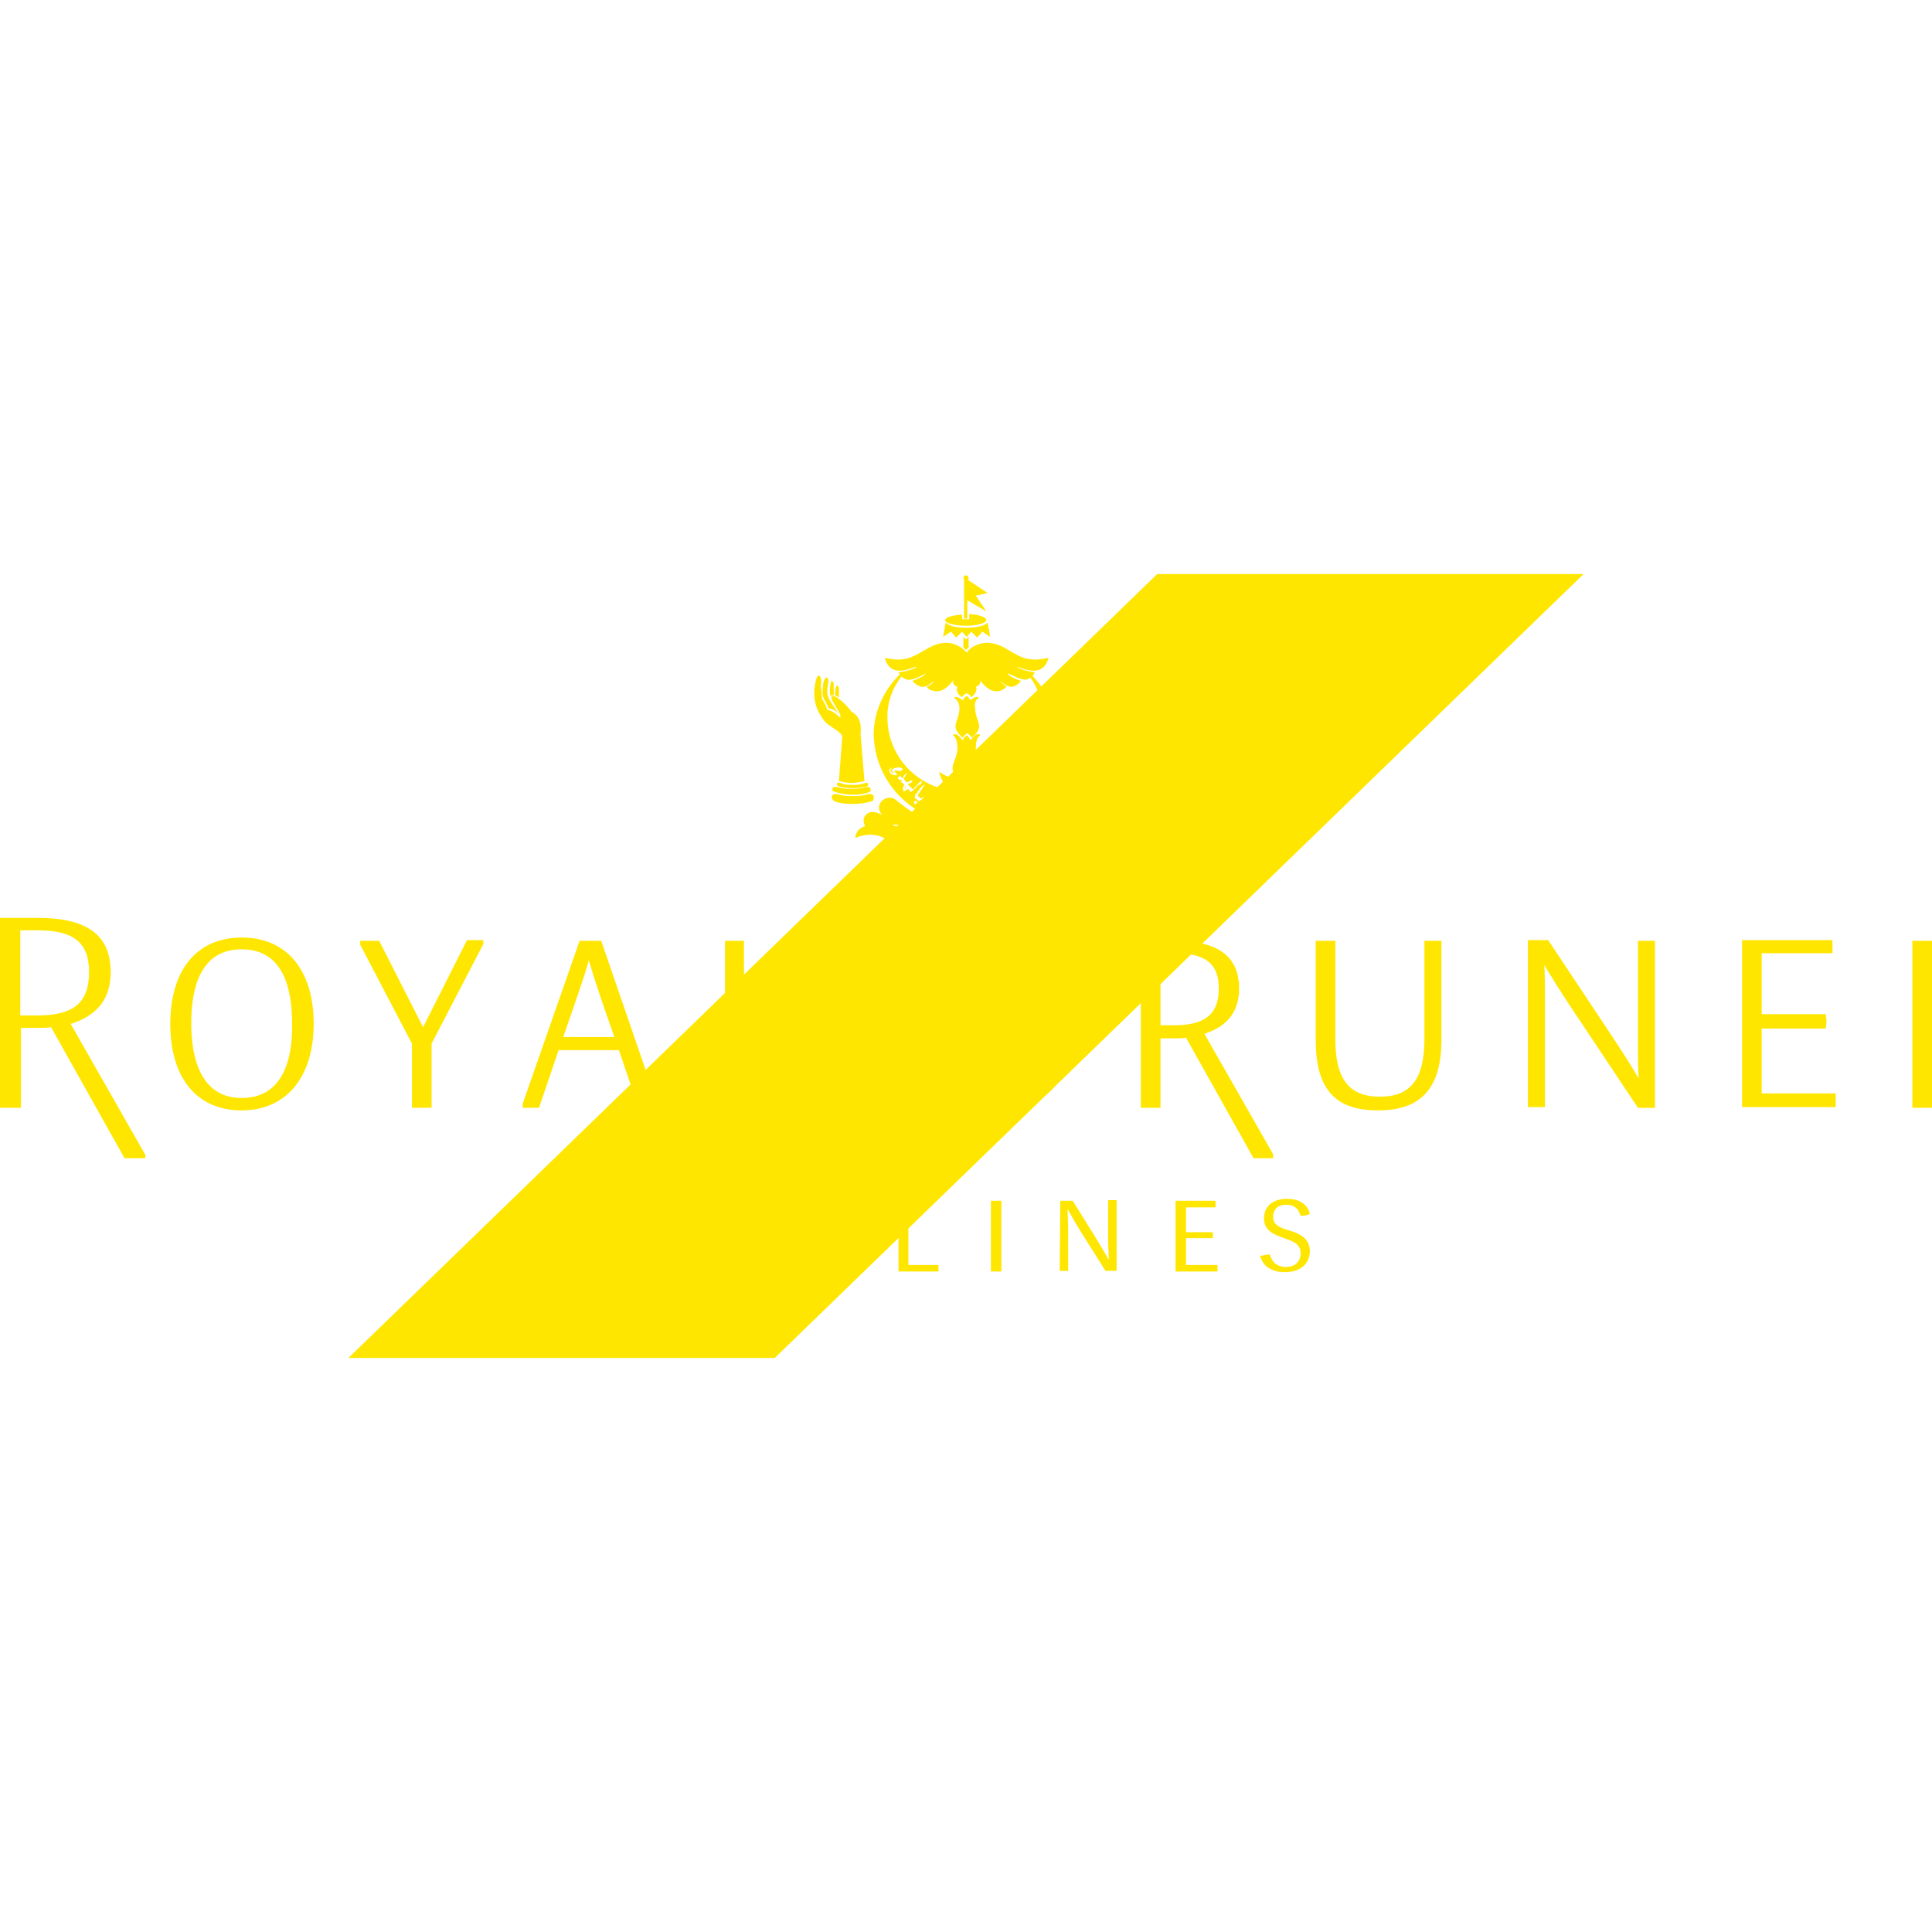
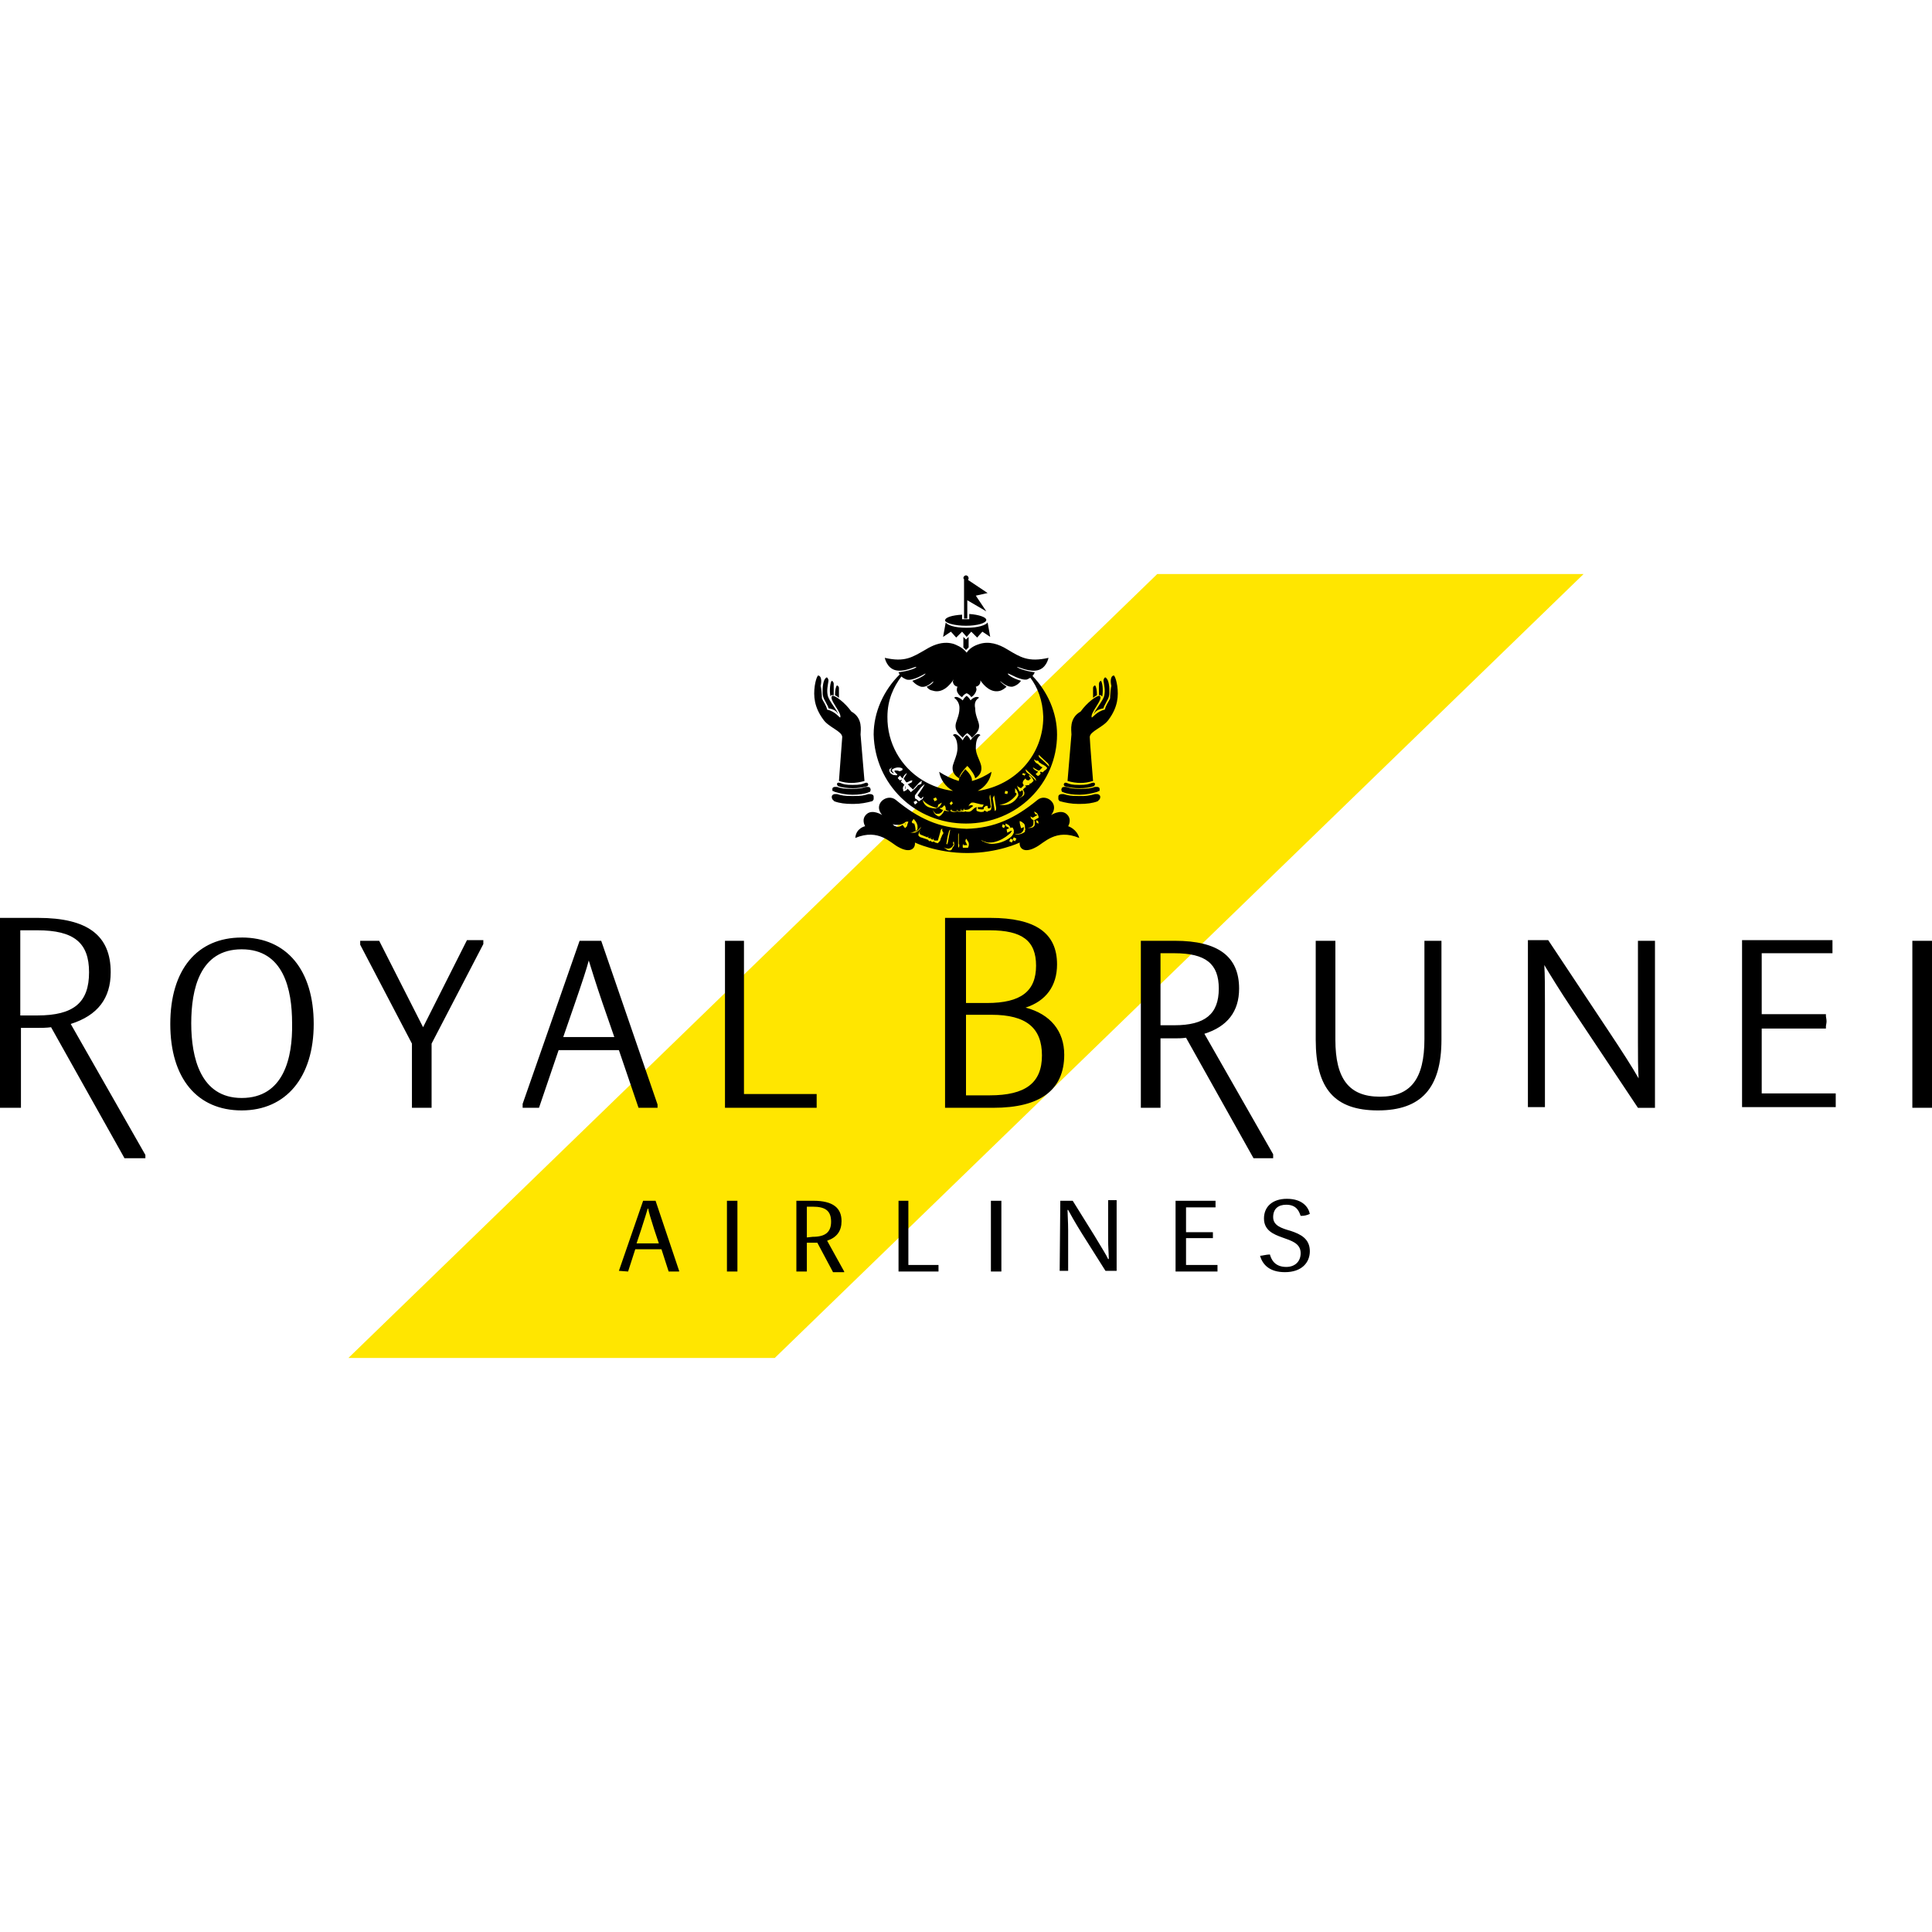
- <svg xmlns="http://www.w3.org/2000/svg" role="img" viewBox="0 0 64 64" fill="#ffe600">
-   <path d="M25.665 44.984H11.542l26.793-25.968h14.123z" clip-path="url(#XMLID_11_)" />
-   <path d="M32 19.059a.093.093 0 0 0-.087.087s0 .021.022.043v1.302h.108v-.607l.63.368-.348-.52.391-.087-.65-.434c.02-.022.02-.043.02-.065a.093.093 0 0 0-.086-.087zm.108 1.28v.173h-.238v-.151c-.326.021-.564.087-.564.195.022.087.325.173.694.173.369 0 .672-.086.672-.195 0-.086-.238-.173-.564-.195zm-.78.282-.087.477.26-.173.174.195.195-.195.152.173.152-.173.195.195.173-.195.26.173-.086-.477c-.065.087-.304.174-.694.174-.413 0-.63-.087-.694-.174zm.585.477v.347l.087.087.087-.087v-.347l-.087.087Zm-.547.196c-.242-.007-.478.087-.69.217-.455.26-.694.433-1.366.281 0 0 .065.348.369.413s.672-.152.672-.109c.022.022-.217.13-.586.174.01.027.024.05.038.072-.526.519-.862 1.243-.862 1.989.043 1.649 1.367 2.95 3.059 2.95 1.692 0 3.016-1.323 3.016-2.95 0-.723-.315-1.425-.813-1.94a.358.358 0 0 0 .075-.121c-.347-.043-.586-.152-.586-.174.022-.021.39.174.673.109.304-.065.368-.413.368-.413-.672.152-.932-.021-1.366-.281-.282-.174-.608-.283-.933-.174-.065.022-.282.087-.412.282-.152-.195-.37-.26-.413-.282a.843.843 0 0 0-.243-.043zm2.03 1.018c.062.01.418.237.622.197.02-.01.065-.027.114-.058.236.315.409.736.428 1.294 0 1.258-.911 2.256-2.148 2.452h-.021a.845.845 0 0 0 .455-.63c-.195.13-.412.24-.65.304.021-.13-.11-.282-.218-.39-.066.082-.156.19-.196.293-.01-.09.136-.276.261-.402.13.13.26.326.26.412.023-.021.261-.13.196-.433-.043-.174-.174-.37-.174-.564 0-.283.065-.37.152-.434-.108-.13-.304.13-.325.173a.394.394 0 0 0-.13-.173.456.456 0 0 0-.13.173c-.022-.022-.217-.304-.326-.173.065.043.152.151.152.434 0 .195-.109.412-.152.564-.064.276.163.406.213.431a.267.267 0 0 0-.018.09 2.536 2.536 0 0 1-.65-.305c.043.26.216.5.455.63h-.022a2.568 2.568 0 0 1-.976-.347c-.043.022-.043.065-.043.108-.022.022-.043.022-.087.043h-.022c-.065.087-.13.152-.217.217l-.021.022s-.022 0-.022-.022l-.043-.043-.022-.022-.022-.022-.022.022-.021.022-.087.043c-.022-.021-.022-.043-.022-.065-.021-.043 0-.087.022-.13l.022-.022-.065-.065-.044-.022v-.043l.022-.021v-.022l-.065.022-.065-.066v-.021l.021-.022.022-.022.022-.021h.022v.021l.065.065.021-.021v-.022c.022-.021.022-.043.044-.065l.043-.043.043-.022-.065.108-.043.065v.022l.022.022.043.065.022.022h.021c.066-.022.11-.065.174-.065 0 .043-.022.086-.065.086-.022.022-.044.022-.087.044l.022.021.043.044c0 .021.022.022.044.043l.065.065.195-.217c.043-.043.087-.064.13-.086a2.426 2.426 0 0 1-1.171-2.105c0-.565.207-.998.463-1.335.065.06.138.085.166.099.217.065.607-.196.63-.196.02.022-.153.152-.435.239a.606.606 0 0 0 .282.195c.217.044.39-.174.412-.174.022.022-.087.13-.217.174a.266.266 0 0 0 .196.13c.325.109.585-.195.694-.368 0 .021-.022.043-.022.064a.18.18 0 0 0 .152.174s-.022.044-.022.109c0 .086.087.195.174.238a.305.305 0 0 1 .152-.13c.065.022.13.087.152.13a.385.385 0 0 0 .173-.238c0-.065-.022-.109-.022-.109a.18.18 0 0 0 .15-.21c.117.176.366.443.675.34a.614.614 0 0 0 .195-.13 1.345 1.345 0 0 1-.217-.174c.022-.021.195.196.412.174a.483.483 0 0 0 .282-.195c-.303-.087-.455-.217-.434-.239h.008zm-6.299.066s-.065.065-.108.348c-.044.325-.022.694.281 1.106.174.26.63.39.63.585l-.109 1.454c.152.044.282.065.412.065s.282-.021.434-.065l-.13-1.54c0-.13.087-.542-.304-.76-.217-.303-.542-.542-.629-.52-.152.087.326.564.26.716-.02.021-.151-.195-.433-.26-.044-.174-.13-.26-.174-.37 0-.086-.021-.368-.043-.411.043-.174.022-.348-.087-.348zm9.806 0c-.109 0-.13.174-.087.348-.022.043-.043.325-.043.412-.044.108-.13.195-.174.368-.282.066-.412.282-.434.26-.065-.151.413-.628.26-.715-.086-.022-.411.217-.628.52-.39.218-.304.63-.304.76l-.13 1.54c.152.044.303.065.434.065.13 0 .26-.021.412-.065 0 0-.109-1.323-.109-1.454 0-.195.456-.325.63-.585.303-.412.325-.781.281-1.106-.043-.283-.108-.348-.108-.348zm-.288.06c-.016.001-.06.043-.06.114.023.173.066.304.023.499-.044.173-.326.499-.347.607.043-.065.086-.151.325-.195 0-.043.043-.109.065-.152.044-.108.13-.173.13-.39 0-.26-.043-.434-.13-.478 0-.004-.002-.006-.006-.005zm-9.233 0c-.002 0-.003.003-.003.005-.087.044-.13.218-.13.478 0 .217.086.282.13.39.021.044.065.109.065.152.239.044.282.13.325.195-.021-.108-.303-.433-.347-.607-.043-.195 0-.326.022-.5 0-.075-.05-.118-.062-.113zm.17.114c-.043.043-.086.282-.043.52 0 0 .022-.064.065-.043h.044v-.369c0-.087-.065-.108-.065-.108zm8.917 0s-.065.021-.065.108v.37h.043c.022-.022.044.043.066.043.043-.24 0-.478-.044-.521zm-8.743.152c-.043.043-.065.173-.065.325a.675.675 0 0 1 .13.087v-.326c0-.065-.065-.086-.065-.086zm8.548 0s-.065.021-.065.086v.326a.674.674 0 0 1 .13-.087c0-.152-.022-.282-.065-.325zm-4.252.347a.406.406 0 0 0-.13.152c-.044-.044-.218-.174-.283-.087a.407.407 0 0 1 .174.347c0 .26-.13.434-.13.586 0 .173.108.26.239.39a.5.5 0 0 1 .151-.152c.065.044.13.11.152.152.13-.13.239-.217.239-.39 0-.152-.13-.325-.13-.586-.044-.195.043-.304.13-.347-.087-.087-.26.043-.282.087a.44.44 0 0 0-.13-.152zm2.386 1.952.304.282a.166.166 0 0 1 .043.109c-.108-.109-.195-.195-.303-.282-.044-.043-.044-.065-.044-.109zm-.152.152c.022.022.043.022.065.044h.065c.022.021.022.043.044.043h-.022c.022.022.044.022.065.043l.065.044h.022l.022.021.043.022.065.065a.17.17 0 0 1-.087.087l-.021.022-.022.021c-.022.022-.043.022-.065 0h-.043l.021.066-.065.065h-.043l-.022-.022-.022-.022-.021-.021h.021l.065-.066-.021-.021h-.022c-.021-.022-.043-.022-.065-.044-.022-.022-.043-.021-.043-.043l-.022-.043.065.043.043.022c.022.021.044.022.065.043h.044l.108-.108c-.043 0-.086-.044-.152-.109l-.043-.022c-.043-.021-.065-.065-.087-.108zm-4.699.264c-.01.007-.014.024-.03.04-.022.022-.022.043-.022.043v.044c0 .022.022.021.022.021l.043.044h.044l-.044-.044c-.021-.021-.022-.043-.022-.065 0 0 0-.021.022-.021a.332.332 0 0 1 .282-.044l.044.022v.043l-.022.022c-.022 0-.043.022-.065.022h-.022c-.043-.022-.065-.022-.108-.022h-.044v.043l.022.022.022.022.021.022.022.021v.022H29.7l-.043.022.022-.022h-.065c-.022 0-.044-.022-.066-.022l-.021-.021c-.022-.022-.044-.022-.044-.044s-.021-.021-.021-.043v-.044c0-.022.021-.043.043-.043l.022-.022c.016 0 .02-.012.03-.018zm4.417.062.304.282a.166.166 0 0 1 .043.108 1.872 1.872 0 0 0-.303-.282.166.166 0 0 1-.044-.108zm-.087.13c.022 0 .044 0 .044.022h.022c.021 0 .021-.022.021-.022v.022l-.043.086v-.043h-.044l-.021-.022v-.021c.021 0 .021-.022.021-.022zm.196.065c.021 0 .043.021.065.043a.3.3 0 0 1 .065.087c.021.022.022.044.022.065l-.066.065c-.021.022-.043.022-.065.022v.043c-.043 0-.108.022-.151.022l.043.044-.043.021-.022.022-.044.043c.022.022.022.065.044.087v.044c0 .021 0 .043-.022.064l-.022.022c-.043.022-.065.044-.108.065h-.022c.044-.021.087-.043.109-.087.021-.021.021-.043.021-.064v-.066l-.021-.043-.065.043h-.022a.536.536 0 0 1-.087-.195c.022.043.087.065.13.087l.044-.043.021-.022.022-.022V26c-.021-.021-.043-.065-.022-.108l.022-.043.065-.066c0 .022 0 .022.022.044.021.021.043.022.065.022.022 0 .043 0 .043-.022l.022-.022.022-.022c-.022-.021-.022-.043-.044-.043 0-.022-.021-.043-.021-.065zm-6.291.25c-.087-.007-.08.08-.023.119.13.043.304.065.478.065.173 0 .325-.022.477-.065.065-.022.043-.152-.065-.109-.109.043-.174.065-.412.065-.239 0-.304-.022-.412-.065a.192.192 0 0 0-.043-.01zm8.416 0a.193.193 0 0 0-.043.01c-.108.043-.173.065-.412.065-.238 0-.303-.022-.412-.065-.108-.043-.13.087-.065.109.152.043.304.065.477.065.174 0 .347-.022.478-.065.056-.038.064-.126-.023-.118zm-2.234.032v.022zm-3.341.022c-.065.13-.152.238-.239.368l.022.022.022.022.043.043.044.022.022-.043c.021 0 .021-.022.043-.022 0 .022-.022.043-.022.065l-.021.021c-.022 0-.022.022-.044.022l-.022.022-.043.022-.044-.044-.064-.043c-.022 0-.022-.022-.022-.043v-.066l.195-.26c.043-.043.087-.087.13-.108zm-.629.043c-.021.065-.021.087 0 .13V26.045zm-2.343.044c-.043 0-.087.021-.087.064v.066c.065.021.087.043.109.043.151.043.347.087.542.087h.022c.195 0 .39-.022.542-.087.022 0 .044-.022.044-.043 0-.022.021-.044 0-.066 0-.043-.044-.064-.087-.064h-.065c-.13.043-.196.064-.478.064-.26 0-.347-.021-.477-.064h-.022zm7.593 0c-.043 0-.087.021-.087.064-.021.022 0 .044 0 .066 0 .021.022.043.044.043.152.065.347.087.542.087h.022c.195 0 .39-.044.542-.087.022 0 .044-.022.109-.043v-.066c0-.043-.044-.064-.087-.064h-.065c-.13.043-.217.064-.477.064-.282 0-.347-.021-.478-.064h-.022zm-1.627.043a.348.348 0 0 1 .109.238.543.543 0 0 1-.63.304c.196 0 .412-.13.564-.325v-.043c0-.022-.021-.022-.043-.022v-.022zm-.325.087.087.021-.022.087-.087-.021zm-5.641.108c-.065 0-.108.044-.108.087 0 .022 0 .043.021.086l.065.066c.174.065.37.087.586.087h.065c.217 0 .434-.044.586-.087.022 0 .043-.022.065-.066v-.086c0-.065-.065-.087-.108-.087h-.066c-.151.044-.217.065-.52.065-.282 0-.369-.021-.52-.065h-.023zm7.506 0c-.043 0-.108.022-.108.087v.086c.022.044.043.066.065.066.152.043.369.087.586.087h.065c.217 0 .412-.022.586-.087l.065-.066c.022-.043.021-.064.021-.086 0-.043-.043-.087-.108-.087h-.065a1.513 1.513 0 0 1-.52.065c-.304 0-.37-.021-.521-.065h-.022zm-2.364.022.043.347c0 .043 0 .087-.021.152-.022.022-.044.021-.087.043h-.022v.022h-.022l-.086-.043-.022.043h-.022c-.065.021-.13 0-.195-.022l-.022-.021v-.066c0-.021 0-.021.022-.043-.044 0-.087.022-.13.065-.044.043-.087.087-.152.087h-.044c-.021 0-.043 0-.065-.022l-.021.022h-.044c-.022 0-.043 0-.065-.022v.022h-.087c-.021 0-.043-.022-.065-.022 0 .022-.021.022-.021.022h-.022a.21.21 0 0 1-.172-.027c.003-.02.022-.04.042-.06v.044a.23.23 0 0 0 .173.021c0-.022.022-.043.022-.065v.044l.022.021H31.826c0-.022 0-.043.022-.087v.066h.065c0-.022 0-.044.022-.066 0 .022 0 .044.022.044h.021c.044 0 .109 0 .152-.044.022-.021.065-.043.087-.065l.022-.022-.044-.021c-.043 0-.086 0-.108.043 0-.021.021-.065.043-.086.022-.022.044-.044.065-.044h.065l.087.022c.087.022.152.043.239.043l-.044.087H32.391v.043l.021.022c.065 0 .109.022.174 0v-.022c0-.021 0-.043.022-.043l.043-.044h.065c0 .022 0 .066.022.087.021 0 .043 0 .065-.021 0 0 .022-.022.022-.044-.022-.086-.022-.195-.044-.282v-.021c0-.022 0-.066.022-.087zm.13.021.065.413c0 .043 0 .086-.043.108-.022-.13-.044-.26-.066-.412 0-.044.022-.065.044-.109zm-1.93.066.042.086-.087.044-.043-.087zm-1.56.012c-.244.02-.464.297-.22.573 0 0-.304-.195-.499-.043-.217.174-.065.412-.065.412s-.304.065-.326.39c.781-.325 1.172.174 1.432.304.39.217.564.044.543-.151 0 0 .716.347 1.735.347 1.02 0 1.736-.347 1.736-.347-.022.195.152.368.542.151.26-.13.651-.629 1.432-.303-.086-.304-.369-.39-.369-.39s.152-.24-.065-.413c-.195-.152-.499.043-.499.043.304-.369-.173-.737-.455-.498-.738.607-1.432.932-2.343.954-.912-.022-1.606-.347-2.343-.954a.319.319 0 0 0-.236-.075zm1.125.075c.109.13.282.216.456.26.021-.022.043-.022.043-.044 0-.021.022-.021 0-.043l.022-.022c.043-.022.065-.043.108-.065-.021.087-.086.152-.195.195a.78.78 0 0 1-.238-.043.313.313 0 0 1-.196-.238zm-.217.021.043.065-.086.065-.044-.087zm1.172.022.043.065-.065.065-.043-.065zm-.24.13c.044.043.045.087.045.13v.022c.033.017.08.033.12.04a.028.028 0 0 1-.012.003c-.065 0-.109 0-.152-.021-.022.043-.043.086-.087.13l-.043.043c-.022 0-.022.022-.043.022-.022 0-.044 0-.066-.022a.261.261 0 0 1-.108-.109l-.022-.043v-.043c0 .043.022.065.043.086l.044.044h.109c.043-.022.086-.043.108-.087l.022-.043c-.044 0-.065-.022-.109-.044v-.021c.065.021.087-.022.152-.087zm-.064.13h.022zm1.475.022h.022zm1.562.065h.022c.043.021.065.043.087.065a.308.308 0 0 1 .043.13l-.152.087c.022.022.022.065.022.087 0 .065 0 .087-.022.108-.021.022-.043.044-.065.044-.065.021-.13.021-.173 0 .043.021.108 0 .151-.022.022-.022.044-.022.044-.044.021-.021.022-.065.022-.108v-.065c-.022-.022-.044-.022-.066-.044-.021-.021-.021-.064-.043-.086l.087.043c.043-.022.108-.065.152-.087-.022-.021-.044-.021-.065-.021zm-3.992.238.022.022a.454.454 0 0 1 .087.13c0 .022.021.044.021.087v.087c0 .021-.021.043-.043.065l-.021.022h.021a.66.66 0 0 0 .159-.154l-.007.024-.043.151c0 .044 0 .065.043.087.065.022.152.065.217.087l.044-.043c0 .021-.023.021-.023.043 0 0 0 .022.023.022.021 0 .043.021.043.021.021-.022.021-.043.043-.043-.022.022-.022.021-.022.043.022.022.044.022.066.044 0-.022.021-.044.043-.044-.022.022-.022.044 0 .044 0 .021.022.021.043.021h.087l.087-.303c0-.044.022-.066.043-.087h.022c-.022.043 0 .086.022.108.021.044 0 .065-.022.087l-.065.152v.022c-.022.043-.044.065-.087.108-.022 0-.065-.021-.087-.021-.021-.022-.043-.022-.043-.044l-.022.022h-.043c-.022 0-.022-.022-.044-.044l-.021.022c-.022 0-.022 0-.043-.022l-.023-.021-.021-.022s-.022.022-.022 0l-.195-.065c-.022 0-.043-.022-.065-.043-.022-.022-.022-.044 0-.087l.065-.195c-.022.043-.044.065-.087.108a.234.234 0 0 1-.152.065h-.13c.065 0 .109-.022.174-.043h.022v-.044a.771.771 0 0 0-.044-.217c-.022 0-.043 0-.065-.021-.022-.022-.022-.044 0-.065zm4.057.044.065.022.022.086-.065-.021zm-.542.022c.043.021.065.021.108.065.044.022.066.065.066.13 0 .022 0 .065.021.087-.022 0-.021.021-.021.065 0 .021-.022.022-.044.043l-.043.022a.362.362 0 0 1-.26.021c.065 0 .13 0 .195-.021.087-.044.13-.13.108-.217-.021.022-.043.043-.087.043l-.021-.087a.369.369 0 0 1-.022-.151zm-3.688.021-.044.13v.022l-.065.065-.086-.108a.247.247 0 0 1-.174.065c-.022 0-.044-.022-.065-.022-.022 0-.043-.022-.065-.043l-.022-.022c.065.022.13.022.174.022a.41.41 0 0 0 .173-.044c.022 0 .022-.021.044-.021l.021-.022c.022-.022.065-.022.109-.022zm-.109.065.022.044v-.044zm3.32 0c.086.022.152.065.173.152.022-.022.044-.021.065-.021.022.021.022.043.044.086v.087a.474.474 0 0 1-.065.109l-.044.043a1.05 1.05 0 0 1-.629.217.616.616 0 0 1-.282-.087h-.022l-.043-.043c.065.043.152.065.217.087.087 0 .174 0 .239-.022.173-.044.325-.13.455-.239.022-.022.065-.043.087-.087 0-.021.022-.021.022-.043h-.022l-.13.065-.022-.108.087-.044c-.022-.022-.065-.043-.109-.065zm.542 0v.022h.022zm-.63.022.088.043-.044.087-.065-.043zm-1.735.174-.065.347a.402.402 0 0 1-.043.151l-.022-.021c.022-.152.044-.282.087-.412 0-.022.022-.044.043-.065zm.282.108v.369c.022.022.022.065 0 .13l-.021-.043v-.39c0-.023.021-.044.021-.066zm1.823.152.086.043-.043.087-.07-.035-.038.079-.087-.044.043-.087.07.035zm-.04.078-.004.009.018.008.004-.008zM32 27.78c.022.022.043.044.043.065.065.066.066.152.022.239h-.152s-.021 0-.021-.022v-.043c0-.022 0-.043.021-.065v.043h.13l-.065-.13c0-.022.022-.065.022-.087zm-.412.087c.021.043.021.065.021.109 0 .043-.021.065-.043.086l-.022.044-.021.043c-.022 0-.022.022-.044.022h-.065c-.043-.022-.065-.044-.108-.065l-.022-.022-.022-.022a.166.166 0 0 0 .109.044c.043.021.086 0 .13-.022.043-.022.065-.065.087-.108 0-.022-.022-.044-.022-.044 0-.021.022-.043.022-.065zM0 30.406v6.291h.694V34.05h.5c.173 0 .347 0 .498-.022L4.1 38.324l.022.043h.694v-.108L2.343 33.92c.89-.282 1.324-.846 1.324-1.714 0-1.215-.76-1.8-2.409-1.8zm31.306 0v6.291h1.605c1.54 0 2.343-.586 2.343-1.758 0-.78-.455-1.344-1.28-1.561.673-.217 1.042-.716 1.042-1.432 0-1.042-.717-1.54-2.213-1.54zm-30.634.411h.564c1.215 0 1.714.413 1.714 1.389 0 .998-.499 1.432-1.714 1.432H.672Zm31.328 0h.78c1.086 0 1.541.348 1.541 1.172 0 .846-.499 1.237-1.627 1.237H32Zm-23.994.24c-1.476 0-2.365 1.062-2.365 2.863 0 1.8.89 2.864 2.365 2.864s2.386-1.107 2.386-2.864c0-1.779-.89-2.864-2.386-2.864zm7.463.086-1.454 2.885-1.454-2.863h-.629v.13l1.714 3.276v2.126h.651v-2.126l1.714-3.298v-.13Zm35.145 0v5.532h.564V33.27c0-.52 0-.976-.021-1.302.195.326.542.89.89 1.41l2.212 3.32h.564v-5.532h-.564v3.34c0 .478 0 .869.022 1.216-.196-.347-.543-.89-1.02-1.606l-1.974-2.972zm7.094 0v5.532h3.103v-.455h-2.452v-2.148h2.127v-.065c0-.044.021-.109.021-.174 0-.065-.021-.151-.021-.173v-.065h-2.127v-2.018h2.344v-.434Zm-38.508.022-1.887 5.402v.13h.542l.65-1.91h1.997l.65 1.91h.63v-.108l-1.866-5.424zm4.816 0v5.532h3.037v-.456h-2.408v-5.076zm13.776 0v5.532h.651v-2.3h.434c.152 0 .282 0 .412-.021l2.235 3.991h.651v-.13l-2.278-3.992c.76-.238 1.15-.737 1.15-1.497 0-1.063-.694-1.583-2.126-1.583zm5.793 0v3.276c0 1.627.63 2.343 2.061 2.343 1.432 0 2.104-.738 2.104-2.343v-3.276h-.564v3.254c0 1.324-.455 1.91-1.475 1.91s-1.475-.587-1.475-1.888v-3.276zm19.764 0v5.532H64v-5.532zm-55.343.282c1.388 0 1.67 1.323 1.67 2.451.022 1.15-.282 2.474-1.67 2.474-1.367 0-1.671-1.345-1.671-2.474 0-1.128.282-2.451 1.67-2.451zm30.437.13h.456c1.042 0 1.475.347 1.475 1.171 0 .846-.455 1.215-1.475 1.215h-.456zm-18.94.239c.088.282.24.78.456 1.41l.391 1.128h-1.692l.39-1.128c.239-.694.39-1.15.456-1.41zM32 33.616h.846c1.15 0 1.67.434 1.67 1.346 0 .91-.542 1.323-1.735 1.323H32Zm10.63 6.096c-.477 0-.759.26-.759.651 0 .39.304.521.608.63.304.108.607.195.607.52 0 .282-.195.456-.477.456-.39 0-.5-.26-.542-.413-.109 0-.26.044-.326.044.087.304.325.542.824.542.564 0 .825-.325.825-.694 0-.412-.304-.564-.63-.672-.303-.087-.585-.174-.585-.456 0-.282.174-.412.434-.412.369 0 .434.26.477.369a.63.63 0 0 0 .304-.065c-.044-.217-.239-.5-.76-.5zm-5.922.044v1.302c0 .26.022.477.022.65h-.022c-.044-.108-.196-.346-.456-.78l-.716-1.15h-.412l-.021 2.32h.281v-1.344c0-.282-.021-.542-.021-.673h.021c.044.087.239.434.456.781l.781 1.237h.369v-2.343zm-15.404.022-.802 2.32.304.023.238-.738h.868l.238.738h.347v-.022l-.78-2.321zm2.777 0v2.343h.347v-2.343zm2.3 0v2.343h.347v-.955h.347l.52.976h.37v-.021L27.4 41.1c.325-.109.477-.325.477-.65 0-.435-.282-.673-.933-.673zm3.384 0v2.343h1.324v-.217h-.998v-2.126zm3.06 0v2.343h.347v-2.343zm6.117 0v2.343h1.389v-.217h-1.042v-.89h.89v-.195h-.89v-.824h.977v-.217zm-12.214.195h.195c.413 0 .608.13.608.499 0 .347-.195.499-.608.499l-.195.021zm-5.272.065h.022c0 .087.087.347.195.694l.152.456h-.738l.152-.456c.109-.347.196-.607.217-.694z" />
+ <svg xmlns="http://www.w3.org/2000/svg" role="img" viewBox="0 0 64 64">
+   <path fill="#ffe600" d="M25.665 44.984H11.542l26.793-25.968h14.123z" />
+   <path fill="#000000" d="M32 19.059a.093.093 0 0 0-.087.087s0 .021.022.043v1.302h.108v-.607l.63.368-.348-.52.391-.087-.65-.434c.02-.022.02-.043.02-.065a.093.093 0 0 0-.086-.087zm.108 1.28v.173h-.238v-.151c-.326.021-.564.087-.564.195.022.087.325.173.694.173.369 0 .672-.086.672-.195 0-.086-.238-.173-.564-.195zm-.78.282-.087.477.26-.173.174.195.195-.195.152.173.152-.173.195.195.173-.195.26.173-.086-.477c-.065.087-.304.174-.694.174-.413 0-.63-.087-.694-.174zm.585.477v.347l.087.087.087-.087v-.347l-.087.087Zm-.547.196c-.242-.007-.478.087-.69.217-.455.26-.694.433-1.366.281 0 0 .065.348.369.413s.672-.152.672-.109c.022.022-.217.13-.586.174.01.027.024.05.038.072-.526.519-.862 1.243-.862 1.989.043 1.649 1.367 2.95 3.059 2.95 1.692 0 3.016-1.323 3.016-2.95 0-.723-.315-1.425-.813-1.94a.358.358 0 0 0 .075-.121c-.347-.043-.586-.152-.586-.174.022-.021.39.174.673.109.304-.065.368-.413.368-.413-.672.152-.932-.021-1.366-.281-.282-.174-.608-.283-.933-.174-.065.022-.282.087-.412.282-.152-.195-.37-.26-.413-.282a.843.843 0 0 0-.243-.043zm2.03 1.018c.062.01.418.237.622.197.02-.01.065-.027.114-.058.236.315.409.736.428 1.294 0 1.258-.911 2.256-2.148 2.452h-.021a.845.845 0 0 0 .455-.63c-.195.13-.412.24-.65.304.021-.13-.11-.282-.218-.39-.066.082-.156.19-.196.293-.01-.09.136-.276.261-.402.13.13.26.326.26.412.023-.021.261-.13.196-.433-.043-.174-.174-.37-.174-.564 0-.283.065-.37.152-.434-.108-.13-.304.13-.325.173a.394.394 0 0 0-.13-.173.456.456 0 0 0-.13.173c-.022-.022-.217-.304-.326-.173.065.043.152.151.152.434 0 .195-.109.412-.152.564-.064.276.163.406.213.431a.267.267 0 0 0-.018.09 2.536 2.536 0 0 1-.65-.305c.043.26.216.5.455.63h-.022a2.568 2.568 0 0 1-.976-.347c-.043.022-.043.065-.043.108-.022.022-.043.022-.087.043h-.022c-.065.087-.13.152-.217.217l-.021.022s-.022 0-.022-.022l-.043-.043-.022-.022-.022-.022-.022.022-.021.022-.087.043c-.022-.021-.022-.043-.022-.065-.021-.043 0-.087.022-.13l.022-.022-.065-.065-.044-.022v-.043l.022-.021v-.022l-.065.022-.065-.066v-.021l.021-.022.022-.022.022-.021h.022v.021l.065.065.021-.021v-.022c.022-.021.022-.043.044-.065l.043-.043.043-.022-.065.108-.043.065v.022l.022.022.043.065.022.022h.021c.066-.022.11-.065.174-.065 0 .043-.022.086-.065.086-.022.022-.044.022-.087.044l.022.021.043.044c0 .021.022.022.044.043l.065.065.195-.217c.043-.043.087-.064.13-.086a2.426 2.426 0 0 1-1.171-2.105c0-.565.207-.998.463-1.335.065.06.138.085.166.099.217.065.607-.196.63-.196.02.022-.153.152-.435.239a.606.606 0 0 0 .282.195c.217.044.39-.174.412-.174.022.022-.087.13-.217.174a.266.266 0 0 0 .196.13c.325.109.585-.195.694-.368 0 .021-.022.043-.022.064a.18.18 0 0 0 .152.174s-.022.044-.022.109c0 .086.087.195.174.238a.305.305 0 0 1 .152-.13c.065.022.13.087.152.13a.385.385 0 0 0 .173-.238c0-.065-.022-.109-.022-.109a.18.18 0 0 0 .15-.21c.117.176.366.443.675.34a.614.614 0 0 0 .195-.13 1.345 1.345 0 0 1-.217-.174c.022-.021.195.196.412.174a.483.483 0 0 0 .282-.195c-.303-.087-.455-.217-.434-.239h.008zm-6.299.066s-.065.065-.108.348c-.044.325-.022.694.281 1.106.174.26.63.39.63.585l-.109 1.454c.152.044.282.065.412.065s.282-.021.434-.065l-.13-1.54c0-.13.087-.542-.304-.76-.217-.303-.542-.542-.629-.52-.152.087.326.564.26.716-.02.021-.151-.195-.433-.26-.044-.174-.13-.26-.174-.37 0-.086-.021-.368-.043-.411.043-.174.022-.348-.087-.348zm9.806 0c-.109 0-.13.174-.087.348-.022.043-.043.325-.043.412-.044.108-.13.195-.174.368-.282.066-.412.282-.434.26-.065-.151.413-.628.26-.715-.086-.022-.411.217-.628.52-.39.218-.304.63-.304.76l-.13 1.54c.152.044.303.065.434.065.13 0 .26-.021.412-.065 0 0-.109-1.323-.109-1.454 0-.195.456-.325.63-.585.303-.412.325-.781.281-1.106-.043-.283-.108-.348-.108-.348zm-.288.06c-.016.001-.06.043-.06.114.023.173.066.304.023.499-.044.173-.326.499-.347.607.043-.065.086-.151.325-.195 0-.043.043-.109.065-.152.044-.108.13-.173.13-.39 0-.26-.043-.434-.13-.478 0-.004-.002-.006-.006-.005zm-9.233 0c-.002 0-.003.003-.003.005-.087.044-.13.218-.13.478 0 .217.086.282.13.39.021.044.065.109.065.152.239.044.282.13.325.195-.021-.108-.303-.433-.347-.607-.043-.195 0-.326.022-.5 0-.075-.05-.118-.062-.113zm.17.114c-.043.043-.086.282-.043.52 0 0 .022-.064.065-.043h.044v-.369c0-.087-.065-.108-.065-.108zm8.917 0s-.065.021-.065.108v.37h.043c.022-.022.044.043.066.043.043-.24 0-.478-.044-.521zm-8.743.152c-.043.043-.065.173-.065.325a.675.675 0 0 1 .13.087v-.326c0-.065-.065-.086-.065-.086zm8.548 0s-.065.021-.065.086v.326a.674.674 0 0 1 .13-.087c0-.152-.022-.282-.065-.325zm-4.252.347a.406.406 0 0 0-.13.152c-.044-.044-.218-.174-.283-.087a.407.407 0 0 1 .174.347c0 .26-.13.434-.13.586 0 .173.108.26.239.39a.5.5 0 0 1 .151-.152c.065.044.13.11.152.152.13-.13.239-.217.239-.39 0-.152-.13-.325-.13-.586-.044-.195.043-.304.13-.347-.087-.087-.26.043-.282.087a.44.44 0 0 0-.13-.152zm2.386 1.952.304.282a.166.166 0 0 1 .043.109c-.108-.109-.195-.195-.303-.282-.044-.043-.044-.065-.044-.109zm-.152.152c.022.022.043.022.065.044h.065c.022.021.022.043.044.043h-.022c.022.022.044.022.065.043l.065.044h.022l.022.021.043.022.065.065a.17.17 0 0 1-.087.087l-.021.022-.022.021c-.022.022-.043.022-.065 0h-.043l.021.066-.065.065h-.043l-.022-.022-.022-.022-.021-.021h.021l.065-.066-.021-.021h-.022c-.021-.022-.043-.022-.065-.044-.022-.022-.043-.021-.043-.043l-.022-.043.065.043.043.022c.022.021.044.022.065.043h.044l.108-.108c-.043 0-.086-.044-.152-.109l-.043-.022c-.043-.021-.065-.065-.087-.108zm-4.699.264c-.01.007-.014.024-.03.04-.022.022-.022.043-.022.043v.044c0 .022.022.021.022.021l.043.044h.044l-.044-.044c-.021-.021-.022-.043-.022-.065 0 0 0-.021.022-.021a.332.332 0 0 1 .282-.044l.044.022v.043l-.022.022c-.022 0-.043.022-.065.022h-.022c-.043-.022-.065-.022-.108-.022h-.044v.043l.022.022.022.022.021.022.022.021v.022H29.7l-.043.022.022-.022h-.065c-.022 0-.044-.022-.066-.022l-.021-.021c-.022-.022-.044-.022-.044-.044s-.021-.021-.021-.043v-.044c0-.022.021-.043.043-.043l.022-.022c.016 0 .02-.012.03-.018zm4.417.062.304.282a.166.166 0 0 1 .043.108 1.872 1.872 0 0 0-.303-.282.166.166 0 0 1-.044-.108zm-.087.13c.022 0 .044 0 .044.022h.022c.021 0 .021-.022.021-.022v.022l-.043.086v-.043h-.044l-.021-.022v-.021c.021 0 .021-.022.021-.022zm.196.065c.021 0 .043.021.065.043a.3.3 0 0 1 .065.087c.021.022.022.044.022.065l-.066.065c-.021.022-.043.022-.065.022v.043c-.043 0-.108.022-.151.022l.043.044-.043.021-.022.022-.044.043c.022.022.022.065.044.087v.044c0 .021 0 .043-.022.064l-.022.022c-.043.022-.065.044-.108.065h-.022c.044-.021.087-.043.109-.087.021-.021.021-.043.021-.064v-.066l-.021-.043-.065.043h-.022a.536.536 0 0 1-.087-.195c.022.043.087.065.13.087l.044-.043.021-.022.022-.022V26c-.021-.021-.043-.065-.022-.108l.022-.043.065-.066c0 .022 0 .022.022.044.021.021.043.022.065.022.022 0 .043 0 .043-.022l.022-.022.022-.022c-.022-.021-.022-.043-.044-.043 0-.022-.021-.043-.021-.065zm-6.291.25c-.087-.007-.08.08-.023.119.13.043.304.065.478.065.173 0 .325-.022.477-.065.065-.022.043-.152-.065-.109-.109.043-.174.065-.412.065-.239 0-.304-.022-.412-.065a.192.192 0 0 0-.043-.01zm8.416 0a.193.193 0 0 0-.043.01c-.108.043-.173.065-.412.065-.238 0-.303-.022-.412-.065-.108-.043-.13.087-.065.109.152.043.304.065.477.065.174 0 .347-.022.478-.065.056-.038.064-.126-.023-.118zm-2.234.032v.022zm-3.341.022c-.065.13-.152.238-.239.368l.022.022.022.022.043.043.044.022.022-.043c.021 0 .021-.022.043-.022 0 .022-.022.043-.022.065l-.021.021c-.022 0-.022.022-.044.022l-.022.022-.043.022-.044-.044-.064-.043c-.022 0-.022-.022-.022-.043v-.066l.195-.26c.043-.043.087-.087.13-.108zm-.629.043c-.021.065-.021.087 0 .13V26.045zm-2.343.044c-.043 0-.087.021-.087.064v.066c.065.021.087.043.109.043.151.043.347.087.542.087h.022c.195 0 .39-.022.542-.087.022 0 .044-.022.044-.043 0-.022.021-.044 0-.066 0-.043-.044-.064-.087-.064h-.065c-.13.043-.196.064-.478.064-.26 0-.347-.021-.477-.064h-.022zm7.593 0c-.043 0-.087.021-.087.064-.021.022 0 .044 0 .066 0 .021.022.043.044.043.152.065.347.087.542.087h.022c.195 0 .39-.044.542-.087.022 0 .044-.022.109-.043v-.066c0-.043-.044-.064-.087-.064h-.065c-.13.043-.217.064-.477.064-.282 0-.347-.021-.478-.064h-.022zm-1.627.043a.348.348 0 0 1 .109.238.543.543 0 0 1-.63.304c.196 0 .412-.13.564-.325v-.043c0-.022-.021-.022-.043-.022v-.022zm-.325.087.087.021-.022.087-.087-.021zm-5.641.108c-.065 0-.108.044-.108.087 0 .022 0 .043.021.086l.065.066c.174.065.37.087.586.087h.065c.217 0 .434-.044.586-.087.022 0 .043-.022.065-.066v-.086c0-.065-.065-.087-.108-.087h-.066c-.151.044-.217.065-.52.065-.282 0-.369-.021-.52-.065h-.023zm7.506 0c-.043 0-.108.022-.108.087v.086c.022.044.043.066.065.066.152.043.369.087.586.087h.065c.217 0 .412-.022.586-.087l.065-.066c.022-.043.021-.064.021-.086 0-.043-.043-.087-.108-.087h-.065a1.513 1.513 0 0 1-.52.065c-.304 0-.37-.021-.521-.065h-.022zm-2.364.022.043.347c0 .043 0 .087-.021.152-.022.022-.044.021-.087.043h-.022v.022h-.022l-.086-.043-.022.043h-.022c-.065.021-.13 0-.195-.022l-.022-.021v-.066c0-.021 0-.021.022-.043-.044 0-.087.022-.13.065-.044.043-.087.087-.152.087h-.044c-.021 0-.043 0-.065-.022l-.021.022h-.044c-.022 0-.043 0-.065-.022v.022h-.087c-.021 0-.043-.022-.065-.022 0 .022-.021.022-.021.022h-.022a.21.21 0 0 1-.172-.027c.003-.02.022-.04.042-.06v.044a.23.23 0 0 0 .173.021c0-.022.022-.043.022-.065v.044l.022.021H31.826c0-.022 0-.043.022-.087v.066h.065c0-.022 0-.044.022-.066 0 .022 0 .044.022.044h.021c.044 0 .109 0 .152-.044.022-.021.065-.043.087-.065l.022-.022-.044-.021c-.043 0-.086 0-.108.043 0-.021.021-.065.043-.086.022-.022.044-.044.065-.044h.065l.087.022c.087.022.152.043.239.043l-.044.087H32.391v.043l.021.022c.065 0 .109.022.174 0v-.022c0-.021 0-.043.022-.043l.043-.044h.065c0 .022 0 .066.022.087.021 0 .043 0 .065-.021 0 0 .022-.022.022-.044-.022-.086-.022-.195-.044-.282v-.021c0-.022 0-.066.022-.087zm.13.021.065.413c0 .043 0 .086-.043.108-.022-.13-.044-.26-.066-.412 0-.044.022-.065.044-.109zm-1.93.066.042.086-.087.044-.043-.087zm-1.56.012c-.244.02-.464.297-.22.573 0 0-.304-.195-.499-.043-.217.174-.065.412-.065.412s-.304.065-.326.39c.781-.325 1.172.174 1.432.304.39.217.564.044.543-.151 0 0 .716.347 1.735.347 1.02 0 1.736-.347 1.736-.347-.022.195.152.368.542.151.26-.13.651-.629 1.432-.303-.086-.304-.369-.39-.369-.39s.152-.24-.065-.413c-.195-.152-.499.043-.499.043.304-.369-.173-.737-.455-.498-.738.607-1.432.932-2.343.954-.912-.022-1.606-.347-2.343-.954a.319.319 0 0 0-.236-.075zm1.125.075c.109.13.282.216.456.26.021-.022.043-.022.043-.044 0-.021.022-.021 0-.043l.022-.022c.043-.022.065-.043.108-.065-.021.087-.086.152-.195.195a.78.78 0 0 1-.238-.043.313.313 0 0 1-.196-.238zm-.217.021.043.065-.086.065-.044-.087zm1.172.022.043.065-.065.065-.043-.065zm-.24.13c.044.043.045.087.045.13v.022c.033.017.08.033.12.04a.028.028 0 0 1-.012.003c-.065 0-.109 0-.152-.021-.022.043-.043.086-.087.13l-.043.043c-.022 0-.022.022-.043.022-.022 0-.044 0-.066-.022a.261.261 0 0 1-.108-.109l-.022-.043v-.043c0 .043.022.065.043.086l.044.044h.109c.043-.022.086-.043.108-.087l.022-.043c-.044 0-.065-.022-.109-.044v-.021c.065.021.087-.022.152-.087zm-.064.13h.022zm1.475.022h.022zm1.562.065h.022c.043.021.065.043.087.065a.308.308 0 0 1 .043.13l-.152.087c.022.022.022.065.022.087 0 .065 0 .087-.022.108-.021.022-.043.044-.065.044-.065.021-.13.021-.173 0 .043.021.108 0 .151-.022.022-.022.044-.022.044-.044.021-.021.022-.065.022-.108v-.065c-.022-.022-.044-.022-.066-.044-.021-.021-.021-.064-.043-.086l.087.043c.043-.022.108-.065.152-.087-.022-.021-.044-.021-.065-.021zm-3.992.238.022.022a.454.454 0 0 1 .087.13c0 .022.021.044.021.087v.087c0 .021-.021.043-.043.065l-.021.022h.021a.66.66 0 0 0 .159-.154l-.007.024-.043.151c0 .044 0 .065.043.087.065.022.152.065.217.087l.044-.043c0 .021-.023.021-.023.043 0 0 0 .022.023.022.021 0 .043.021.043.021.021-.022.021-.043.043-.043-.022.022-.022.021-.022.043.022.022.044.022.066.044 0-.022.021-.044.043-.044-.022.022-.022.044 0 .044 0 .021.022.021.043.021h.087l.087-.303c0-.044.022-.066.043-.087h.022c-.022.043 0 .086.022.108.021.044 0 .065-.022.087l-.065.152v.022c-.022.043-.044.065-.087.108-.022 0-.065-.021-.087-.021-.021-.022-.043-.022-.043-.044l-.022.022h-.043c-.022 0-.022-.022-.044-.044l-.021.022c-.022 0-.022 0-.043-.022l-.023-.021-.021-.022s-.022.022-.022 0l-.195-.065c-.022 0-.043-.022-.065-.043-.022-.022-.022-.044 0-.087l.065-.195c-.022.043-.044.065-.087.108a.234.234 0 0 1-.152.065h-.13c.065 0 .109-.022.174-.043h.022v-.044a.771.771 0 0 0-.044-.217c-.022 0-.043 0-.065-.021-.022-.022-.022-.044 0-.065zm4.057.044.065.022.022.086-.065-.021zm-.542.022c.043.021.065.021.108.065.044.022.066.065.066.13 0 .022 0 .065.021.087-.022 0-.021.021-.021.065 0 .021-.022.022-.044.043l-.043.022a.362.362 0 0 1-.26.021c.065 0 .13 0 .195-.021.087-.044.13-.13.108-.217-.021.022-.043.043-.087.043l-.021-.087a.369.369 0 0 1-.022-.151zm-3.688.021-.044.13v.022l-.065.065-.086-.108a.247.247 0 0 1-.174.065c-.022 0-.044-.022-.065-.022-.022 0-.043-.022-.065-.043l-.022-.022c.065.022.13.022.174.022a.41.41 0 0 0 .173-.044c.022 0 .022-.021.044-.021l.021-.022c.022-.022.065-.022.109-.022zm-.109.065.022.044v-.044zm3.32 0c.086.022.152.065.173.152.022-.022.044-.021.065-.021.022.021.022.043.044.086v.087a.474.474 0 0 1-.065.109l-.044.043a1.05 1.05 0 0 1-.629.217.616.616 0 0 1-.282-.087h-.022l-.043-.043c.065.043.152.065.217.087.087 0 .174 0 .239-.022.173-.044.325-.13.455-.239.022-.022.065-.043.087-.087 0-.021.022-.021.022-.043h-.022l-.13.065-.022-.108.087-.044c-.022-.022-.065-.043-.109-.065zm.542 0v.022h.022zm-.63.022.088.043-.044.087-.065-.043zm-1.735.174-.065.347a.402.402 0 0 1-.043.151l-.022-.021c.022-.152.044-.282.087-.412 0-.022.022-.044.043-.065zm.282.108v.369c.022.022.022.065 0 .13l-.021-.043v-.39c0-.023.021-.044.021-.066zm1.823.152.086.043-.043.087-.07-.035-.038.079-.087-.044.043-.087.07.035zm-.04.078-.004.009.018.008.004-.008zM32 27.78c.022.022.043.044.043.065.065.066.066.152.022.239h-.152s-.021 0-.021-.022v-.043c0-.022 0-.043.021-.065v.043h.13l-.065-.13c0-.022.022-.065.022-.087zm-.412.087c.021.043.021.065.021.109 0 .043-.021.065-.043.086l-.022.044-.021.043c-.022 0-.022.022-.044.022h-.065c-.043-.022-.065-.044-.108-.065l-.022-.022-.022-.022a.166.166 0 0 0 .109.044c.043.021.086 0 .13-.022.043-.022.065-.065.087-.108 0-.022-.022-.044-.022-.044 0-.021.022-.043.022-.065zM0 30.406v6.291h.694V34.05h.5c.173 0 .347 0 .498-.022L4.1 38.324l.022.043h.694v-.108L2.343 33.92c.89-.282 1.324-.846 1.324-1.714 0-1.215-.76-1.8-2.409-1.8zm31.306 0v6.291h1.605c1.54 0 2.343-.586 2.343-1.758 0-.78-.455-1.344-1.28-1.561.673-.217 1.042-.716 1.042-1.432 0-1.042-.717-1.54-2.213-1.54zm-30.634.411h.564c1.215 0 1.714.413 1.714 1.389 0 .998-.499 1.432-1.714 1.432H.672Zm31.328 0h.78c1.086 0 1.541.348 1.541 1.172 0 .846-.499 1.237-1.627 1.237H32Zm-23.994.24c-1.476 0-2.365 1.062-2.365 2.863 0 1.8.89 2.864 2.365 2.864s2.386-1.107 2.386-2.864c0-1.779-.89-2.864-2.386-2.864zm7.463.086-1.454 2.885-1.454-2.863h-.629v.13l1.714 3.276v2.126h.651v-2.126l1.714-3.298v-.13Zm35.145 0v5.532h.564V33.27c0-.52 0-.976-.021-1.302.195.326.542.89.89 1.41l2.212 3.32h.564v-5.532h-.564v3.34c0 .478 0 .869.022 1.216-.196-.347-.543-.89-1.02-1.606l-1.974-2.972zm7.094 0v5.532h3.103v-.455h-2.452v-2.148h2.127v-.065c0-.044.021-.109.021-.174 0-.065-.021-.151-.021-.173v-.065h-2.127v-2.018h2.344v-.434Zm-38.508.022-1.887 5.402v.13h.542l.65-1.91h1.997l.65 1.91h.63v-.108l-1.866-5.424zm4.816 0v5.532h3.037v-.456h-2.408v-5.076zm13.776 0v5.532h.651v-2.3h.434c.152 0 .282 0 .412-.021l2.235 3.991h.651v-.13l-2.278-3.992c.76-.238 1.15-.737 1.15-1.497 0-1.063-.694-1.583-2.126-1.583zm5.793 0v3.276c0 1.627.63 2.343 2.061 2.343 1.432 0 2.104-.738 2.104-2.343v-3.276h-.564v3.254c0 1.324-.455 1.91-1.475 1.91s-1.475-.587-1.475-1.888v-3.276zm19.764 0v5.532H64v-5.532zm-55.343.282c1.388 0 1.67 1.323 1.67 2.451.022 1.15-.282 2.474-1.67 2.474-1.367 0-1.671-1.345-1.671-2.474 0-1.128.282-2.451 1.67-2.451zm30.437.13h.456c1.042 0 1.475.347 1.475 1.171 0 .846-.455 1.215-1.475 1.215h-.456zm-18.94.239c.088.282.24.78.456 1.41l.391 1.128h-1.692l.39-1.128c.239-.694.39-1.15.456-1.41zM32 33.616h.846c1.15 0 1.67.434 1.67 1.346 0 .91-.542 1.323-1.735 1.323H32Zm10.63 6.096c-.477 0-.759.26-.759.651 0 .39.304.521.608.63.304.108.607.195.607.52 0 .282-.195.456-.477.456-.39 0-.5-.26-.542-.413-.109 0-.26.044-.326.044.087.304.325.542.824.542.564 0 .825-.325.825-.694 0-.412-.304-.564-.63-.672-.303-.087-.585-.174-.585-.456 0-.282.174-.412.434-.412.369 0 .434.26.477.369a.63.63 0 0 0 .304-.065c-.044-.217-.239-.5-.76-.5zm-5.922.044v1.302c0 .26.022.477.022.65h-.022c-.044-.108-.196-.346-.456-.78l-.716-1.15h-.412l-.021 2.32h.281v-1.344c0-.282-.021-.542-.021-.673h.021c.044.087.239.434.456.781l.781 1.237h.369v-2.343zm-15.404.022-.802 2.32.304.023.238-.738h.868l.238.738h.347v-.022l-.78-2.321zm2.777 0v2.343h.347v-2.343zm2.3 0v2.343h.347v-.955h.347l.52.976h.37v-.021L27.4 41.1c.325-.109.477-.325.477-.65 0-.435-.282-.673-.933-.673zm3.384 0v2.343h1.324v-.217h-.998v-2.126zm3.06 0v2.343h.347v-2.343zm6.117 0v2.343h1.389v-.217h-1.042v-.89h.89v-.195h-.89v-.824h.977v-.217zm-12.214.195h.195c.413 0 .608.13.608.499 0 .347-.195.499-.608.499l-.195.021zm-5.272.065h.022c0 .087.087.347.195.694l.152.456h-.738l.152-.456c.109-.347.196-.607.217-.694z" />
</svg>
